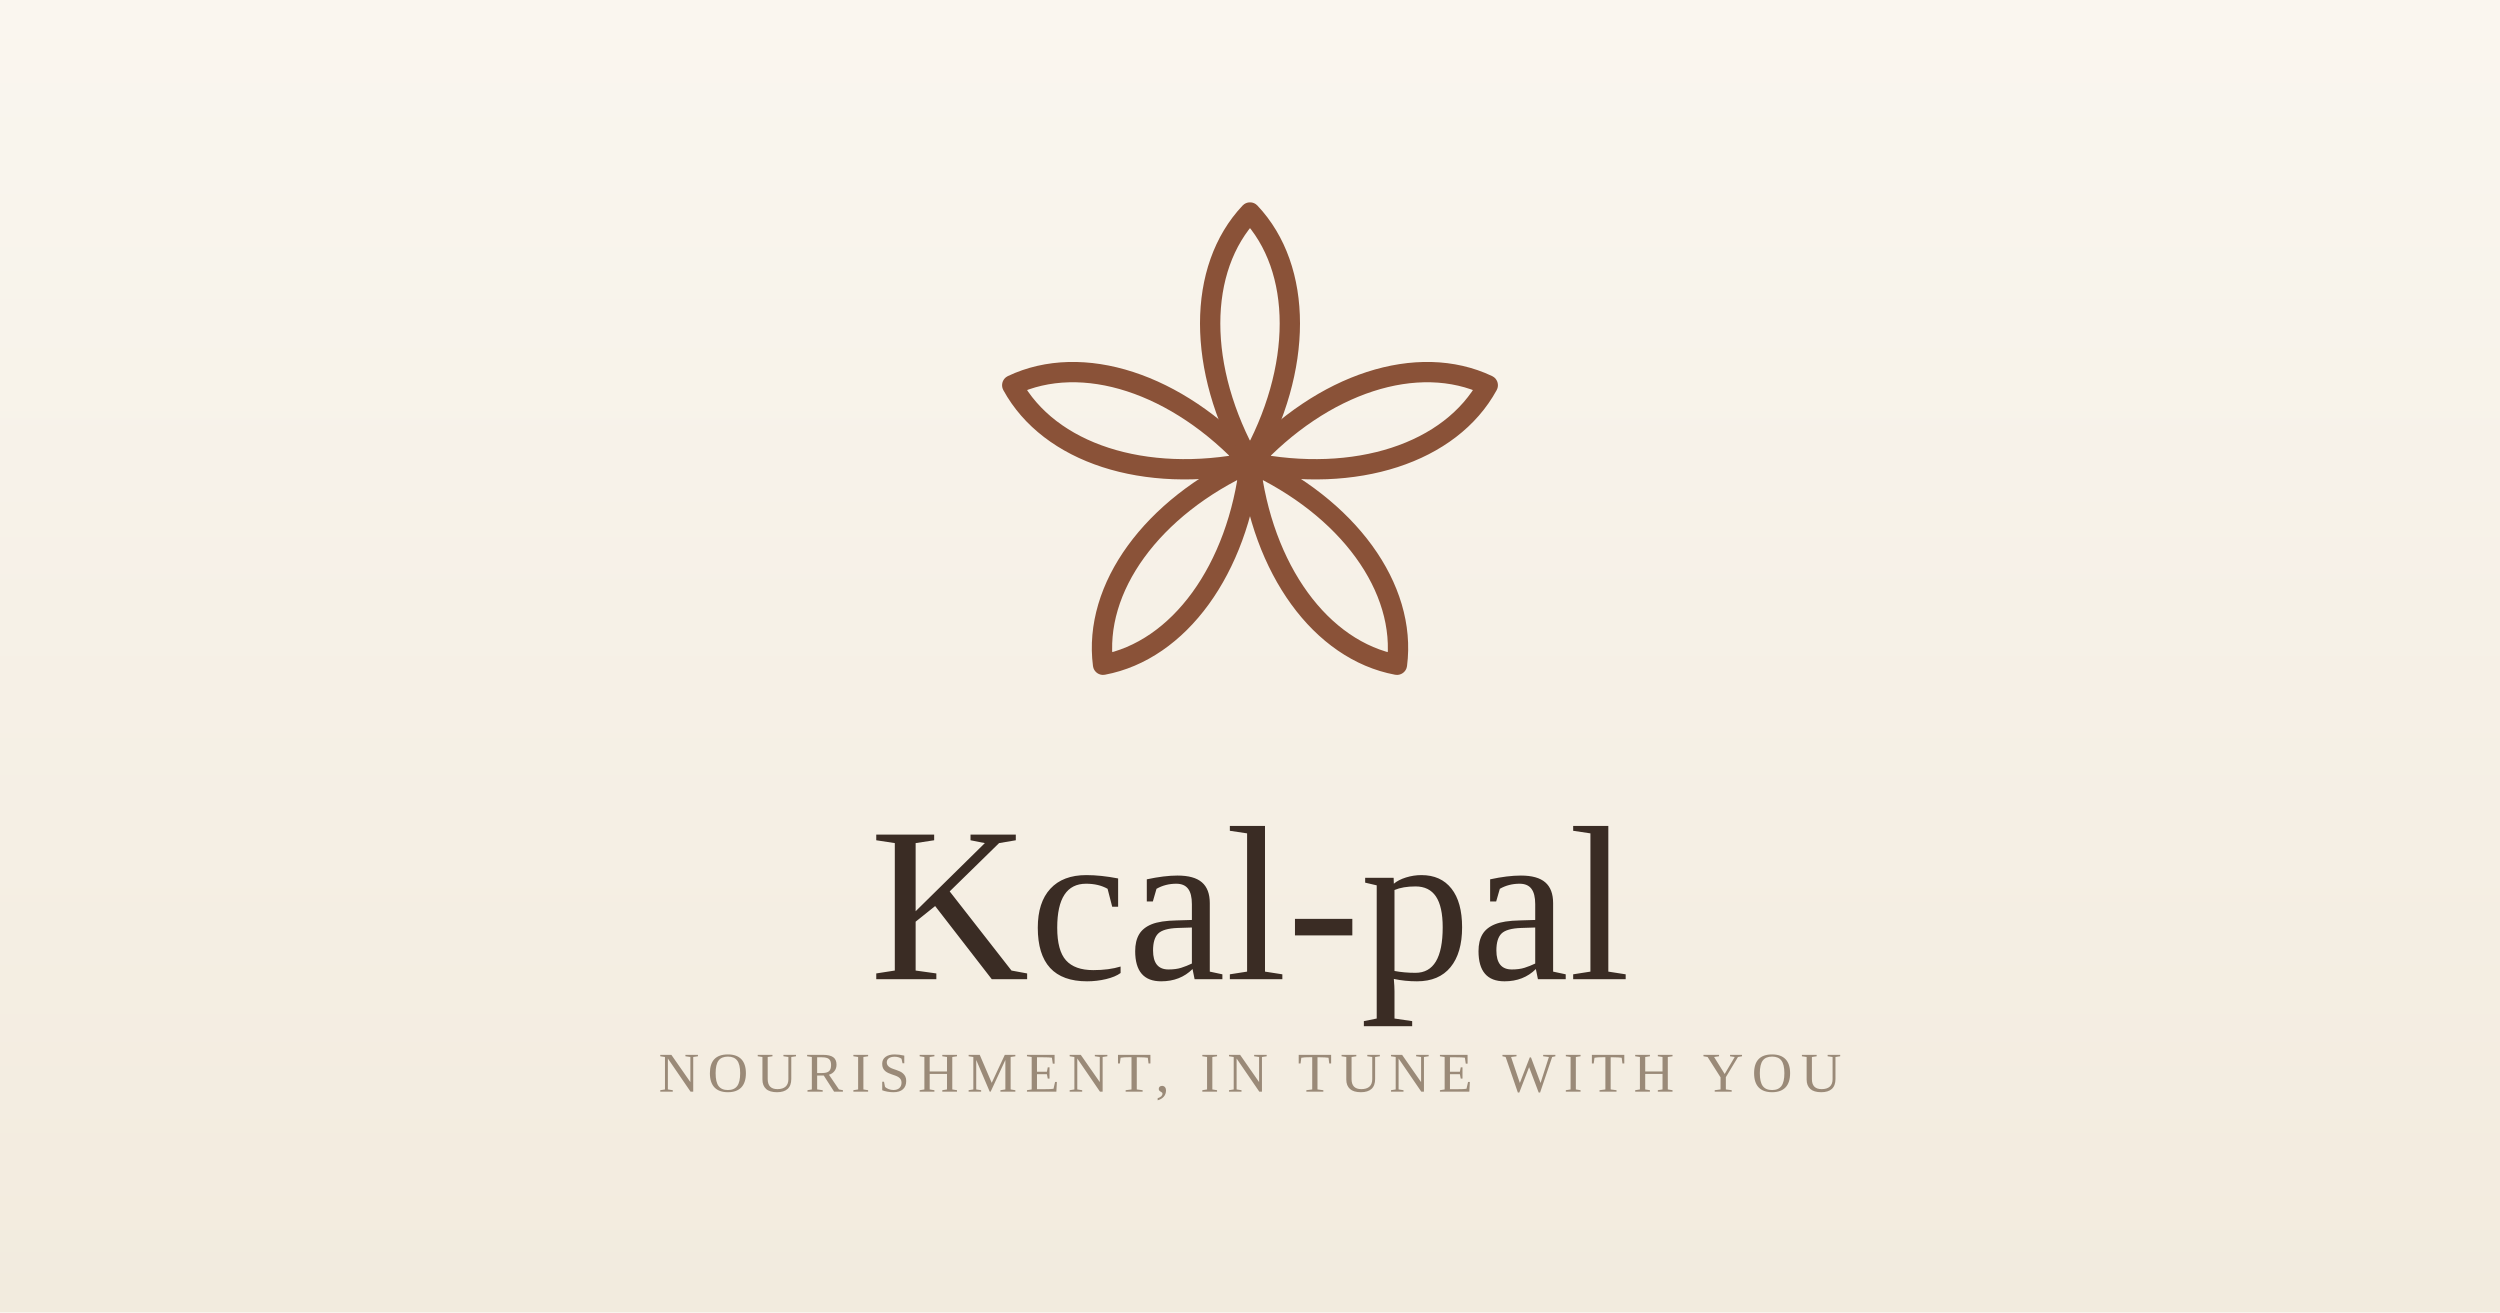
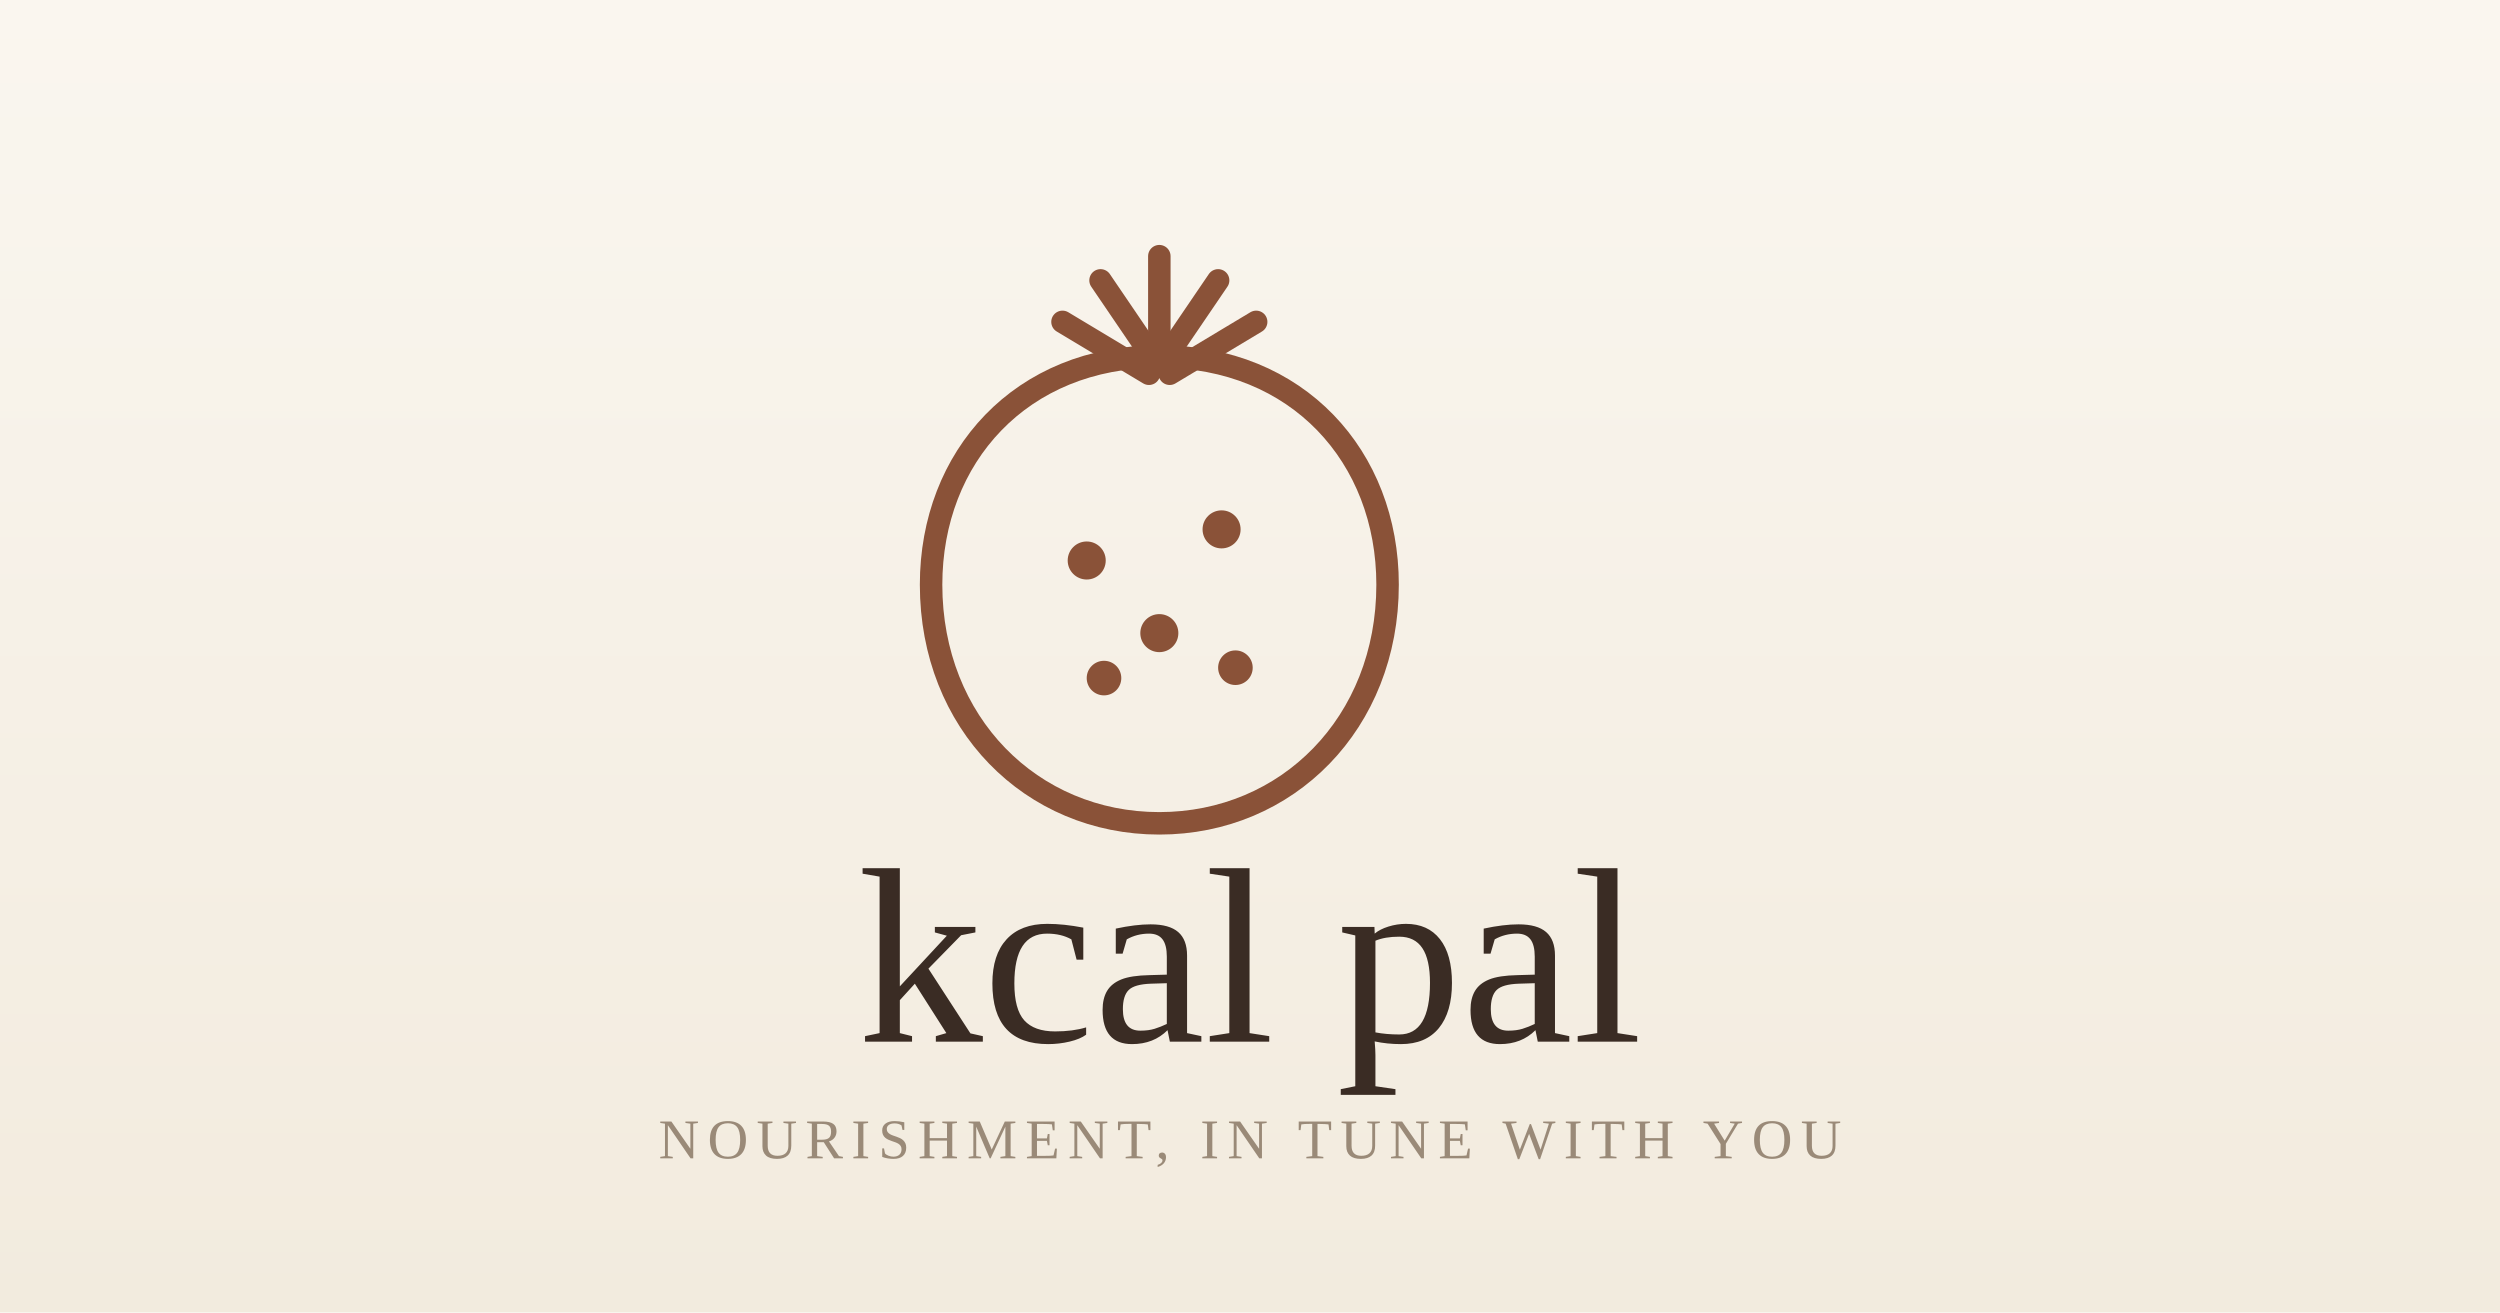
<svg xmlns="http://www.w3.org/2000/svg" width="1200" height="630" viewBox="0 0 1200 630">
  <defs>
    <linearGradient id="bg" x1="0" y1="0" x2="0" y2="1">
      <stop offset="0" stop-color="#faf6ef" />
      <stop offset="1" stop-color="#f2ebde" />
    </linearGradient>
  </defs>
  <rect width="1200" height="630" fill="url(#bg)" />
-   <g transform="translate(600,222) scale(1.5)" fill="none" stroke="#8a5238" stroke-width="6.5" stroke-linecap="round" stroke-linejoin="round">
-     <path d="M 0,0 C -17,-30 -17,-62 0,-80 C 17,-62 17,-30 0,0 Z" />
-     <path d="M 0,0 C -17,-30 -17,-62 0,-80 C 17,-62 17,-30 0,0 Z" transform="rotate(72)" />
-     <path d="M 0,0 C -17,-30 -17,-62 0,-80 C 17,-62 17,-30 0,0 Z" transform="rotate(144)" />
-     <path d="M 0,0 C -17,-30 -17,-62 0,-80 C 17,-62 17,-30 0,0 Z" transform="rotate(216)" />
-     <path d="M 0,0 C -17,-30 -17,-62 0,-80 C 17,-62 17,-30 0,0 Z" transform="rotate(288)" />
-     <circle cx="0" cy="0" r="7" fill="#8a5238" stroke="none" />
+   <g transform="translate(344,30) scale(0.83)">
+     <g fill="none" stroke="#8a5238" stroke-width="13" stroke-linecap="round" stroke-linejoin="round">
+       <path d="M 256,170 C 176,170 124,228 124,302 C 124,382 182,440 256,440 C 330,440 388,382 388,302 C 388,228 336,170 256,170 Z" />
+       <path d="M 256,170 L 256,112" />
+       <path d="M 256,176 L 222,126" />
+       <path d="M 256,176 L 290,126" />
+       <path d="M 250,180 L 200,150" />
+       <path d="M 262,180 L 312,150" />
+       <circle cx="214" cy="288" r="11" fill="#8a5238" stroke="none" />
+       <circle cx="292" cy="270" r="11" fill="#8a5238" stroke="none" />
+       <circle cx="256" cy="330" r="11" fill="#8a5238" stroke="none" />
+       <circle cx="224" cy="356" r="10" fill="#8a5238" stroke="none" />
+       <circle cx="300" cy="350" r="10" fill="#8a5238" stroke="none" />
+     </g>
  </g>
-   <text x="600" y="470" font-family="Georgia,'Times New Roman',serif" font-size="106" font-weight="500" fill="#3a2c24" text-anchor="middle">Kcal-pal</text>
-   <text x="600" y="524" font-family="Georgia,'Times New Roman',serif" font-size="27" fill="#9a8a78" text-anchor="middle" letter-spacing="4">NOURISHMENT, IN TUNE WITH YOU</text>
+   <text x="600" y="500" font-family="Georgia,'Times New Roman',serif" font-size="120" font-weight="500" fill="#3a2c24" text-anchor="middle">kcal pal</text>
+   <text x="600" y="556" font-family="Georgia,'Times New Roman',serif" font-size="27" fill="#9a8a78" text-anchor="middle" letter-spacing="4">NOURISHMENT, IN TUNE WITH YOU</text>
</svg>
